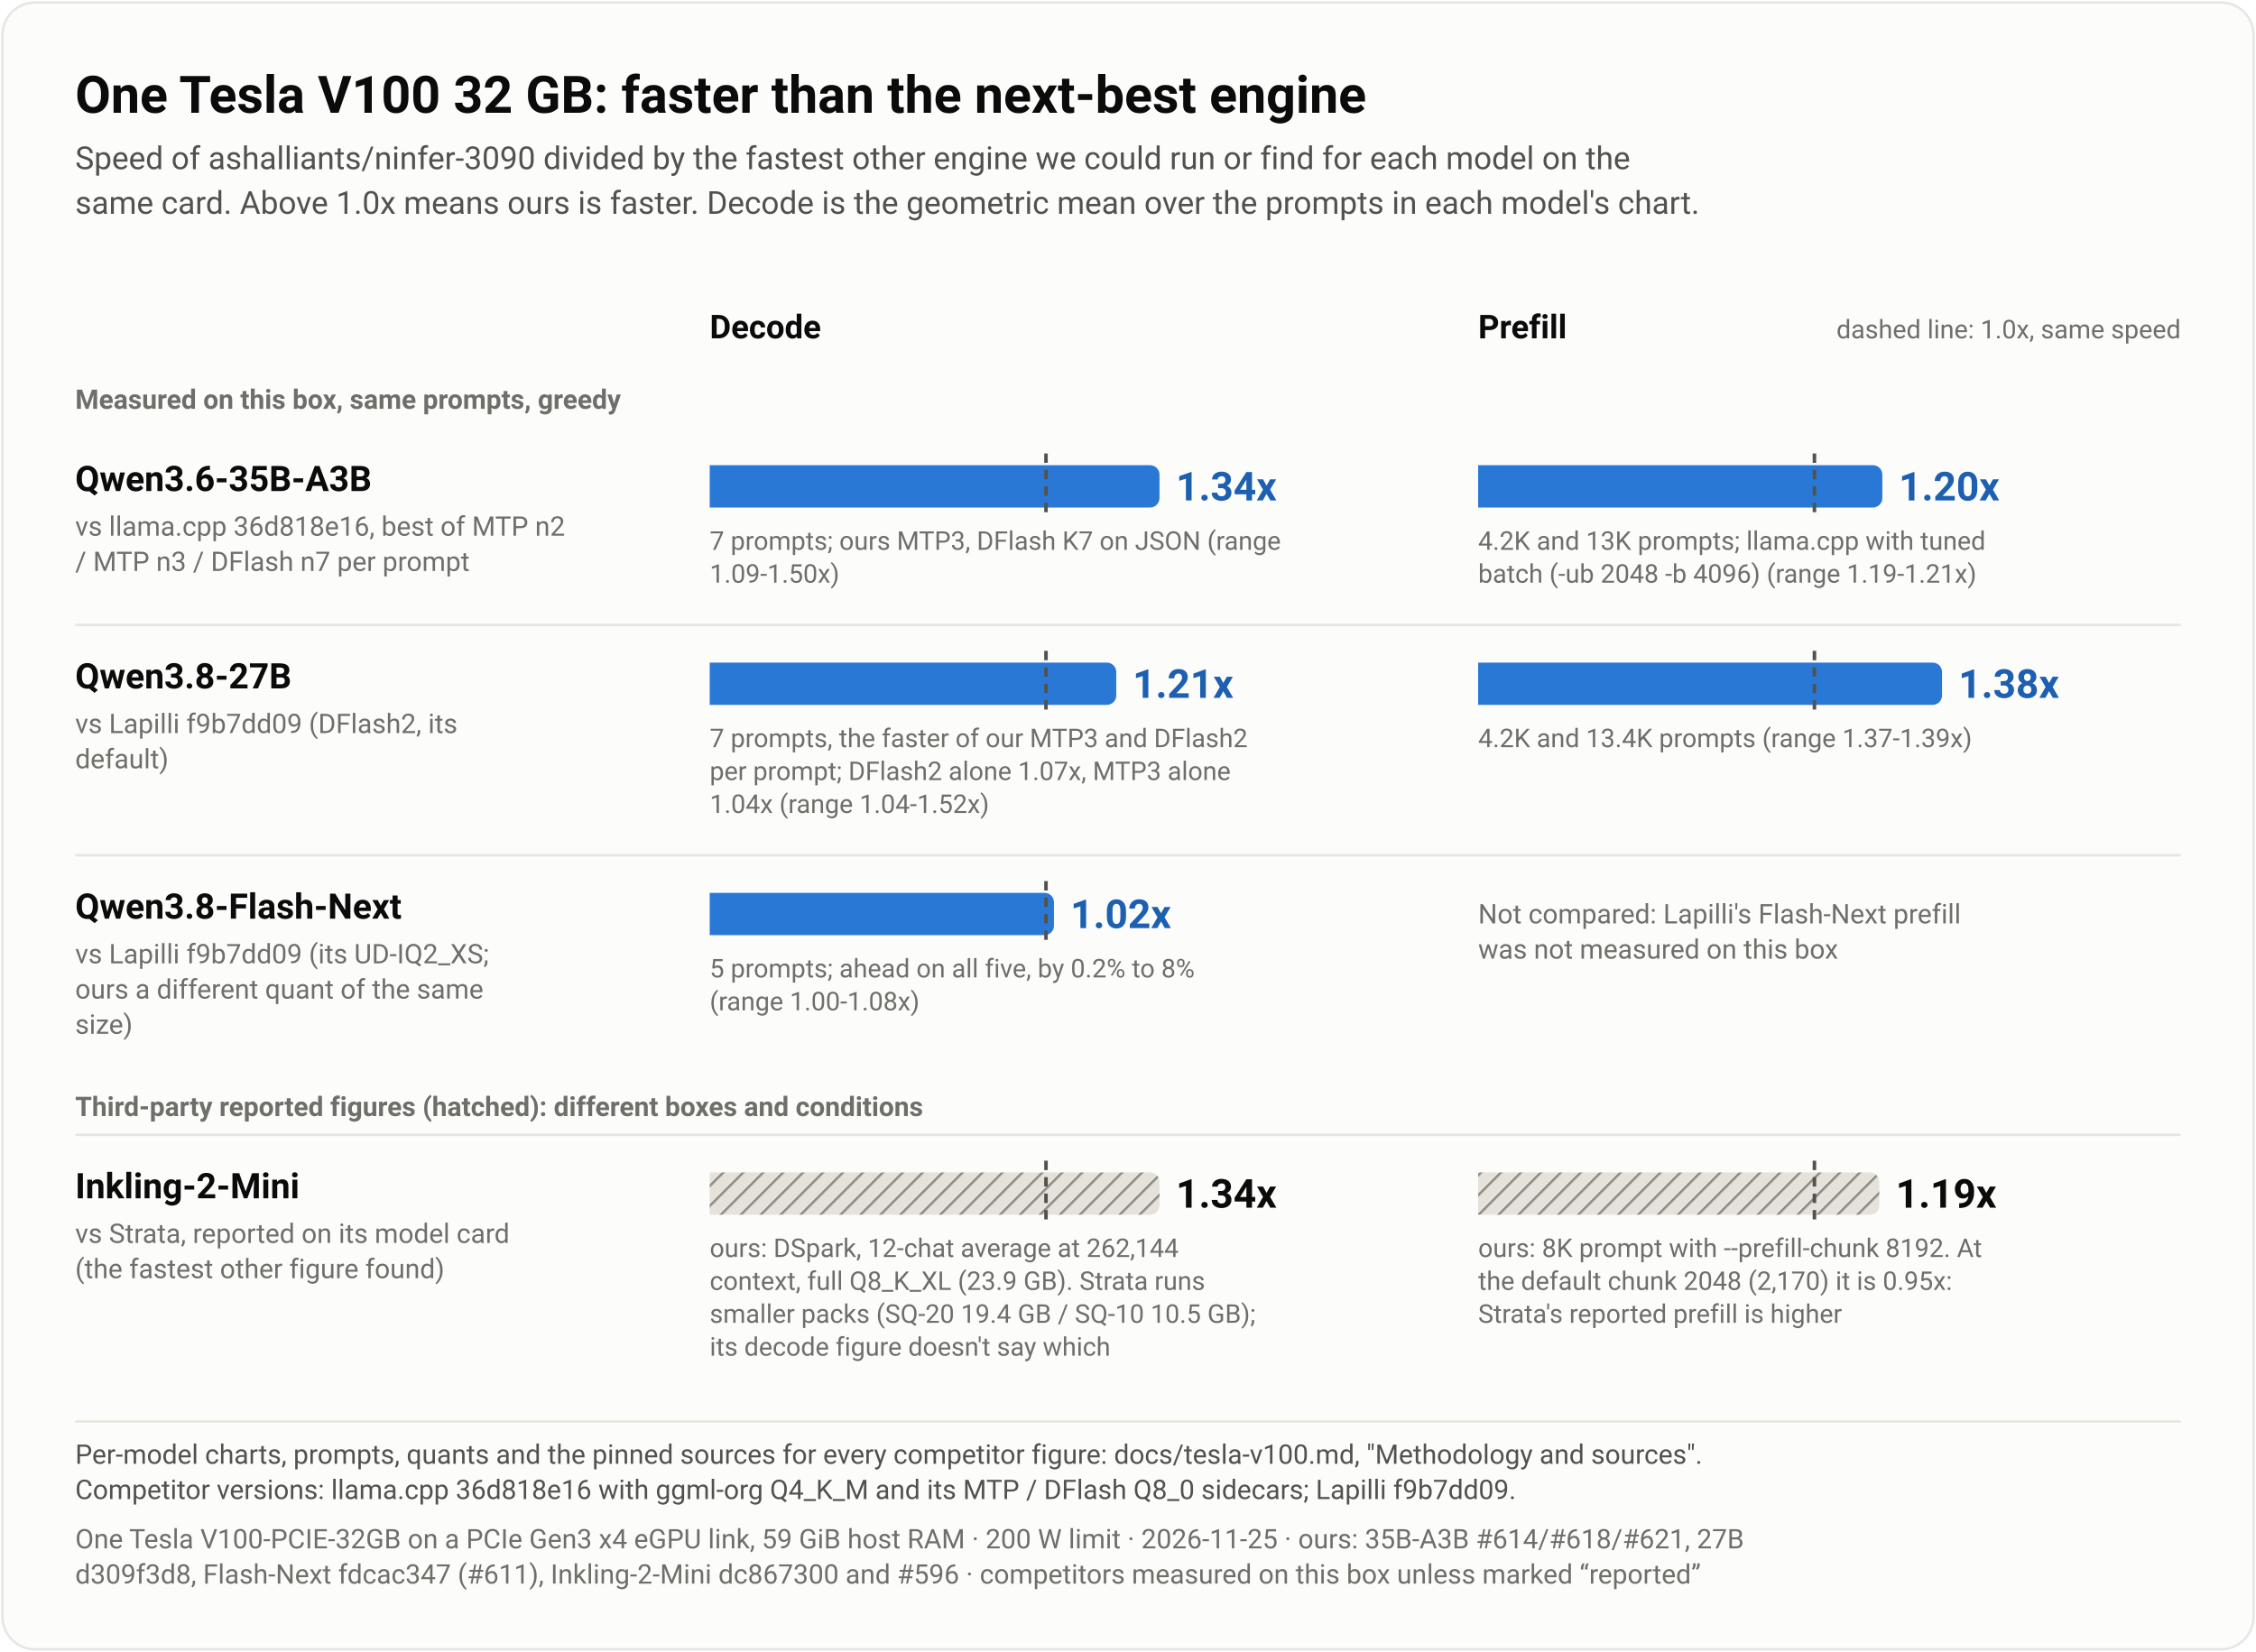
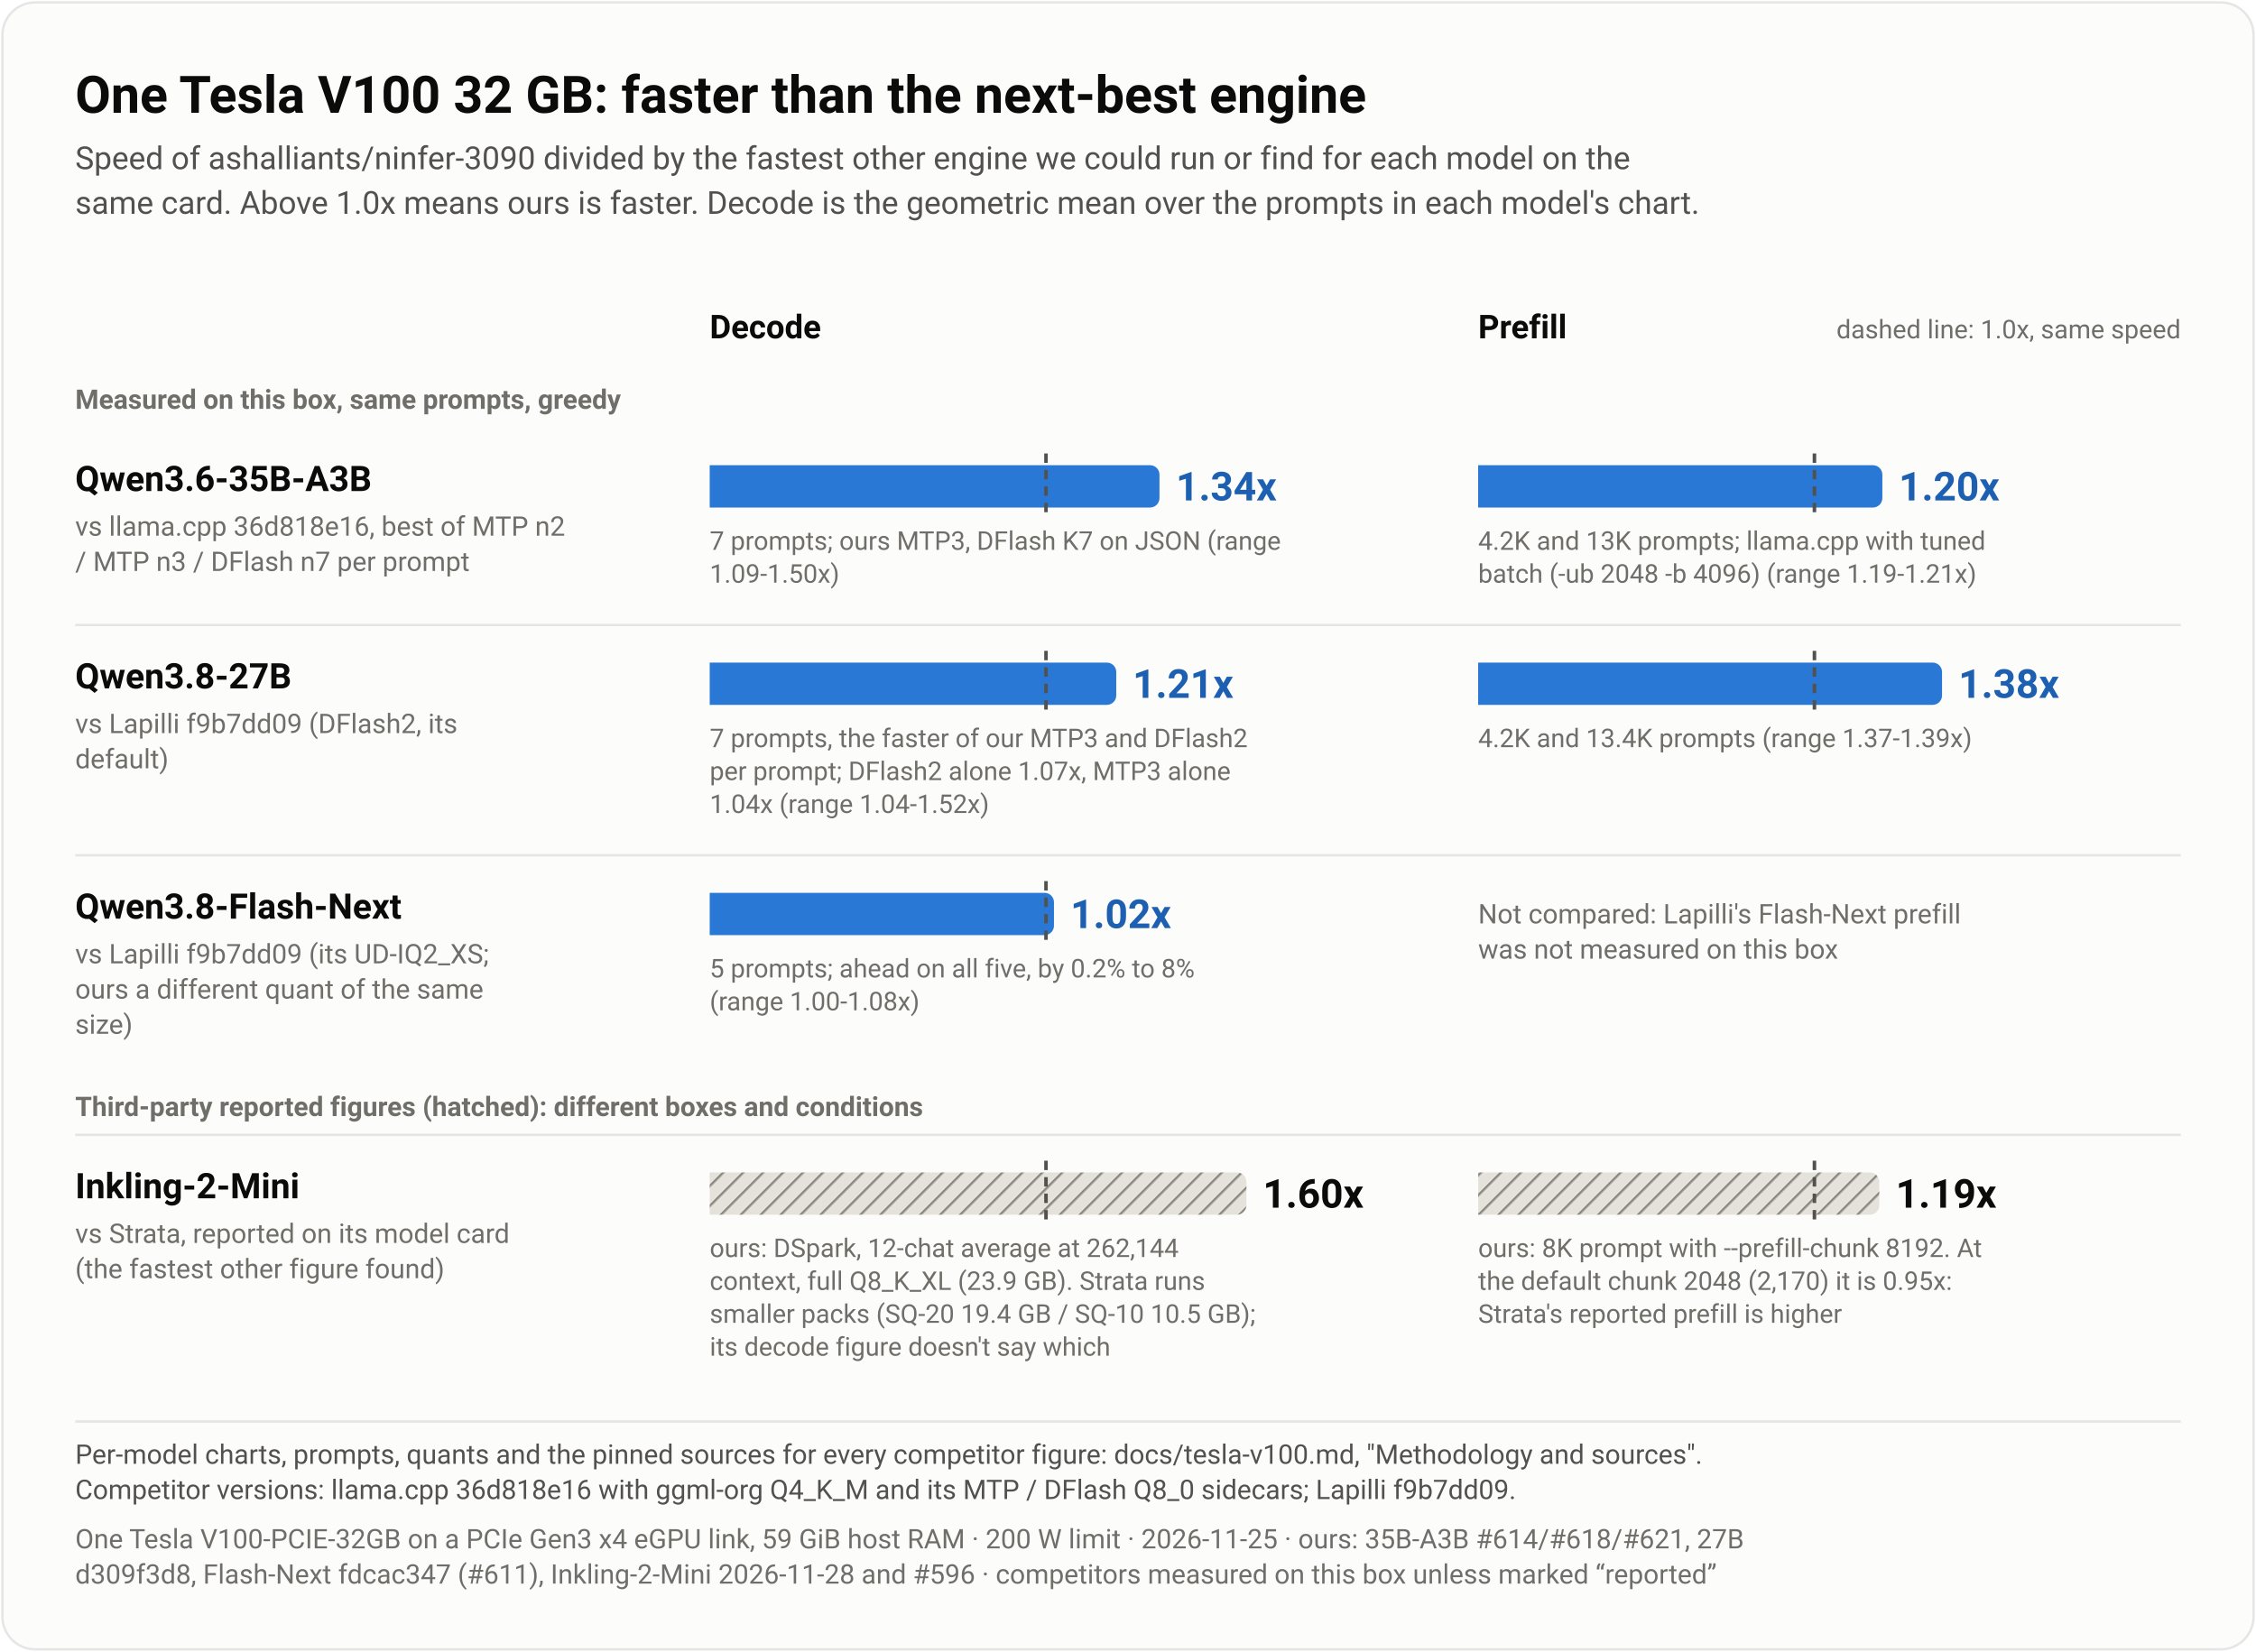
<svg xmlns="http://www.w3.org/2000/svg" viewBox="0 0 960 703" width="960" height="703" role="img" aria-label="Speed-up of ashalliants/ninfer-3090 over the next-best engine on one Tesla V100 32 GB. Qwen3.6-35B-A3B vs llama.cpp: 1.34x decode, 1.20x prefill. Qwen3.8-27B vs Lapilli: 1.21x decode, 1.38x prefill. Qwen3.8-Flash-Next vs Lapilli: 1.02x decode, prefill not compared. Inkling-2-Mini vs Strata's reported figures: 1.34x decode, 1.19x prefill with an 8192-token chunk (0.95x at the default chunk).">
  <style>
    .surface { fill: #fcfcfb; stroke: rgba(11,11,11,0.10); }
    .t1 { fill: #0b0b0b; } .t2 { fill: #52514e; } .t3 { fill: #6f6e69; }
    .grid { stroke: #e6e5df; } .base { stroke: #c3c2b7; } .ref { stroke: #52514e; stroke-dasharray: 4 3; }
    .ours { fill: #2a78d6; } .alt { fill: #1baf7a; } .same { fill: #eb6834; } .prev { fill: #b5b3aa; }
    .rep { fill: url(#hatch-v100-headline); } .hatchbg { fill: #e4e2da; } .hatchln { stroke: #8f8d86; }
    .win { fill: #1d5fb0; } .loss { fill: #b8471d; }
    text { font-family: system-ui, -apple-system, "Segoe UI", Roboto, "Helvetica Neue", Arial, sans-serif; }
    @media (prefers-color-scheme: dark) {
      .surface { fill: #1a1a19; stroke: rgba(255,255,255,0.12); }
      .t1 { fill: #f4f3ef; } .t2 { fill: #c3c2b7; } .t3 { fill: #a3a29b; }
      .grid { stroke: #2e2e2b; } .base { stroke: #4a4a46; } .ref { stroke: #c3c2b7; }
      .ours { fill: #3987e5; } .alt { fill: #199e70; } .same { fill: #d95926; } .prev { fill: #6f6e69; }
      .hatchbg { fill: #3a3935; } .hatchln { stroke: #8f8d86; }
      .win { fill: #79b0f0; } .loss { fill: #f08a5d; }
    }
  </style>
  <defs>
    <pattern id="hatch-v100-headline" width="6" height="6" patternUnits="userSpaceOnUse" patternTransform="rotate(45)">
      <rect width="6" height="6" class="hatchbg" />
      <line x1="0" y1="0" x2="0" y2="6" class="hatchln" stroke-width="2" />
    </pattern>
  </defs>
  <rect x="1" y="1" width="958" height="701" rx="14" class="surface" stroke-width="1" />
  <text x="32.0" y="48.0" class="t1" font-size="22" font-weight="700" text-anchor="start">One Tesla V100 32 GB: faster than the next-best engine</text>
  <text x="32.0" y="72.0" class="t2" font-size="13.5" font-weight="400" text-anchor="start">Speed of ashalliants/ninfer-3090 divided by the fastest other engine we could run or find for each model on the</text>
  <text x="32.0" y="91.0" class="t2" font-size="13.5" font-weight="400" text-anchor="start">same card. Above 1.0x means ours is faster. Decode is the geometric mean over the prompts in each model's chart.</text>
  <text x="302.0" y="144.0" class="t1" font-size="14" font-weight="700" text-anchor="start">Decode</text>
  <text x="629.0" y="144.0" class="t1" font-size="14" font-weight="700" text-anchor="start">Prefill</text>
  <text x="928.0" y="144.0" class="t3" font-size="11" font-weight="400" text-anchor="end">dashed line: 1.0x, same speed</text>
  <text x="32.0" y="174.0" class="t3" font-size="11.5" font-weight="600" text-anchor="start">Measured on this box, same prompts, greedy</text>
  <text x="32.0" y="209.0" class="t1" font-size="15" font-weight="700" text-anchor="start">Qwen3.6-35B-A3B</text>
  <text x="32.0" y="228.0" class="t3" font-size="11.5" font-weight="400" text-anchor="start">vs llama.cpp 36d818e16, best of MTP n2</text>
  <text x="32.0" y="243.0" class="t3" font-size="11.5" font-weight="400" text-anchor="start">/ MTP n3 / DFlash n7 per prompt</text>
  <path class="ours" d="M302.0,198.0 h187.4 a4,4 0 0 1 4,4 v10.0 a4,4 0 0 1 -4,4 h-187.4 z" />
  <line x1="445.1" y1="193.0" x2="445.1" y2="221.0" class="ref" stroke-width="1.5" />
  <text x="500.4" y="213.0" class="win" font-size="17" font-weight="700" text-anchor="start">1.34x</text>
  <text x="302.0" y="234.0" class="t3" font-size="11" font-weight="400" text-anchor="start">7 prompts; ours MTP3, DFlash K7 on JSON (range</text>
  <text x="302.0" y="248.0" class="t3" font-size="11" font-weight="400" text-anchor="start">1.09-1.50x)</text>
  <path class="ours" d="M629.0,198.0 h168.0 a4,4 0 0 1 4,4 v10.0 a4,4 0 0 1 -4,4 h-168.0 z" />
  <line x1="772.1" y1="193.0" x2="772.1" y2="221.0" class="ref" stroke-width="1.5" />
  <text x="808.0" y="213.0" class="win" font-size="17" font-weight="700" text-anchor="start">1.20x</text>
  <text x="629.0" y="234.0" class="t3" font-size="11" font-weight="400" text-anchor="start">4.2K and 13K prompts; llama.cpp with tuned</text>
  <text x="629.0" y="248.0" class="t3" font-size="11" font-weight="400" text-anchor="start">batch (-ub 2048 -b 4096) (range 1.19-1.21x)</text>
  <line x1="32" y1="266.0" x2="928" y2="266.0" class="grid" stroke-width="1" />
  <text x="32.0" y="293.0" class="t1" font-size="15" font-weight="700" text-anchor="start">Qwen3.8-27B</text>
  <text x="32.0" y="312.0" class="t3" font-size="11.5" font-weight="400" text-anchor="start">vs Lapilli f9b7dd09 (DFlash2, its</text>
  <text x="32.0" y="327.0" class="t3" font-size="11.5" font-weight="400" text-anchor="start">default)</text>
  <path class="ours" d="M302.0,282.0 h169.0 a4,4 0 0 1 4,4 v10.0 a4,4 0 0 1 -4,4 h-169.0 z" />
  <line x1="445.1" y1="277.0" x2="445.1" y2="305.0" class="ref" stroke-width="1.5" />
  <text x="482.0" y="297.0" class="win" font-size="17" font-weight="700" text-anchor="start">1.21x</text>
  <text x="302.0" y="318.0" class="t3" font-size="11" font-weight="400" text-anchor="start">7 prompts, the faster of our MTP3 and DFlash2</text>
  <text x="302.0" y="332.0" class="t3" font-size="11" font-weight="400" text-anchor="start">per prompt; DFlash2 alone 1.07x, MTP3 alone</text>
  <text x="302.0" y="346.0" class="t3" font-size="11" font-weight="400" text-anchor="start">1.04x (range 1.04-1.52x)</text>
  <path class="ours" d="M629.0,282.0 h193.4 a4,4 0 0 1 4,4 v10.0 a4,4 0 0 1 -4,4 h-193.4 z" />
  <line x1="772.1" y1="277.0" x2="772.1" y2="305.0" class="ref" stroke-width="1.5" />
  <text x="833.4" y="297.0" class="win" font-size="17" font-weight="700" text-anchor="start">1.38x</text>
  <text x="629.0" y="318.0" class="t3" font-size="11" font-weight="400" text-anchor="start">4.2K and 13.4K prompts (range 1.37-1.39x)</text>
  <line x1="32" y1="364.0" x2="928" y2="364.0" class="grid" stroke-width="1" />
  <text x="32.0" y="391.0" class="t1" font-size="15" font-weight="700" text-anchor="start">Qwen3.8-Flash-Next</text>
  <text x="32.0" y="410.0" class="t3" font-size="11.5" font-weight="400" text-anchor="start">vs Lapilli f9b7dd09 (its UD-IQ2_XS;</text>
  <text x="32.0" y="425.0" class="t3" font-size="11.5" font-weight="400" text-anchor="start">ours a different quant of the same</text>
  <text x="32.0" y="440.0" class="t3" font-size="11.5" font-weight="400" text-anchor="start">size)</text>
  <path class="ours" d="M302.0,380.0 h142.5 a4,4 0 0 1 4,4 v10.0 a4,4 0 0 1 -4,4 h-142.5 z" />
  <line x1="445.1" y1="375.0" x2="445.1" y2="403.0" class="ref" stroke-width="1.5" />
  <text x="455.5" y="395.0" class="win" font-size="17" font-weight="700" text-anchor="start">1.02x</text>
  <text x="302.0" y="416.0" class="t3" font-size="11" font-weight="400" text-anchor="start">5 prompts; ahead on all five, by 0.2% to 8%</text>
  <text x="302.0" y="430.0" class="t3" font-size="11" font-weight="400" text-anchor="start">(range 1.00-1.08x)</text>
  <text x="629.0" y="393.0" class="t3" font-size="11.5" font-weight="400" text-anchor="start">Not compared: Lapilli's Flash-Next prefill</text>
  <text x="629.0" y="408.0" class="t3" font-size="11.5" font-weight="400" text-anchor="start">was not measured on this box</text>
  <text x="32.0" y="475.0" class="t3" font-size="11.5" font-weight="600" text-anchor="start">Third-party reported figures (hatched): different boxes and conditions</text>
  <line x1="32" y1="483.0" x2="928" y2="483.0" class="grid" stroke-width="1" />
  <text x="32.0" y="510.0" class="t1" font-size="15" font-weight="700" text-anchor="start">Inkling-2-Mini</text>
  <text x="32.0" y="529.0" class="t3" font-size="11.5" font-weight="400" text-anchor="start">vs Strata, reported on its model card</text>
  <text x="32.0" y="544.0" class="t3" font-size="11.5" font-weight="400" text-anchor="start">(the fastest other figure found)</text>
-   <path class="rep" d="M302.0,499.0 h187.4 a4,4 0 0 1 4,4 v10.0 a4,4 0 0 1 -4,4 h-187.4 z" />
+   <path class="rep" d="M302.0,499.0 h224.4 a4,4 0 0 1 4,4 v10.0 a4,4 0 0 1 -4,4 h-224.4 z" />
  <line x1="445.1" y1="494.0" x2="445.1" y2="522.0" class="ref" stroke-width="1.5" />
-   <text x="500.4" y="514.0" class="t1" font-size="17" font-weight="700" text-anchor="start">1.34x</text>
+   <text x="537.4" y="514.0" class="t1" font-size="17" font-weight="700" text-anchor="start">1.60x</text>
  <text x="302.0" y="535.0" class="t3" font-size="11" font-weight="400" text-anchor="start">ours: DSpark, 12-chat average at 262,144</text>
  <text x="302.0" y="549.0" class="t3" font-size="11" font-weight="400" text-anchor="start">context, full Q8_K_XL (23.9 GB). Strata runs</text>
  <text x="302.0" y="563.0" class="t3" font-size="11" font-weight="400" text-anchor="start">smaller packs (SQ-20 19.4 GB / SQ-10 10.5 GB);</text>
  <text x="302.0" y="577.0" class="t3" font-size="11" font-weight="400" text-anchor="start">its decode figure doesn't say which</text>
  <path class="rep" d="M629.0,499.0 h166.7 a4,4 0 0 1 4,4 v10.0 a4,4 0 0 1 -4,4 h-166.7 z" />
  <line x1="772.1" y1="494.0" x2="772.1" y2="522.0" class="ref" stroke-width="1.5" />
  <text x="806.7" y="514.0" class="t1" font-size="17" font-weight="700" text-anchor="start">1.19x</text>
  <text x="629.0" y="535.0" class="t3" font-size="11" font-weight="400" text-anchor="start">ours: 8K prompt with --prefill-chunk 8192. At</text>
  <text x="629.0" y="549.0" class="t3" font-size="11" font-weight="400" text-anchor="start">the default chunk 2048 (2,170) it is 0.95x:</text>
  <text x="629.0" y="563.0" class="t3" font-size="11" font-weight="400" text-anchor="start">Strata's reported prefill is higher</text>
  <line x1="32" y1="605.0" x2="928" y2="605.0" class="grid" stroke-width="1" />
  <text x="32.0" y="623.0" class="t2" font-size="11.5" font-weight="400" text-anchor="start">Per-model charts, prompts, quants and the pinned sources for every competitor figure: docs/tesla-v100.md, "Methodology and sources".</text>
  <text x="32.0" y="638.0" class="t2" font-size="11.5" font-weight="400" text-anchor="start">Competitor versions: llama.cpp 36d818e16 with ggml-org Q4_K_M and its MTP / DFlash Q8_0 sidecars; Lapilli f9b7dd09.</text>
  <text x="32.0" y="659.0" class="t3" font-size="11.5" font-weight="400" text-anchor="start">One Tesla V100-PCIE-32GB on a PCIe Gen3 x4 eGPU link, 59 GiB host RAM · 200 W limit · 2026-11-25 · ours: 35B-A3B #614/#618/#621, 27B</text>
-   <text x="32.0" y="674.0" class="t3" font-size="11.5" font-weight="400" text-anchor="start">d309f3d8, Flash-Next fdcac347 (#611), Inkling-2-Mini dc867300 and #596 · competitors measured on this box unless marked “reported”</text>
+   <text x="32.0" y="674.0" class="t3" font-size="11.5" font-weight="400" text-anchor="start">d309f3d8, Flash-Next fdcac347 (#611), Inkling-2-Mini 2026-11-28 and #596 · competitors measured on this box unless marked “reported”</text>
</svg>
